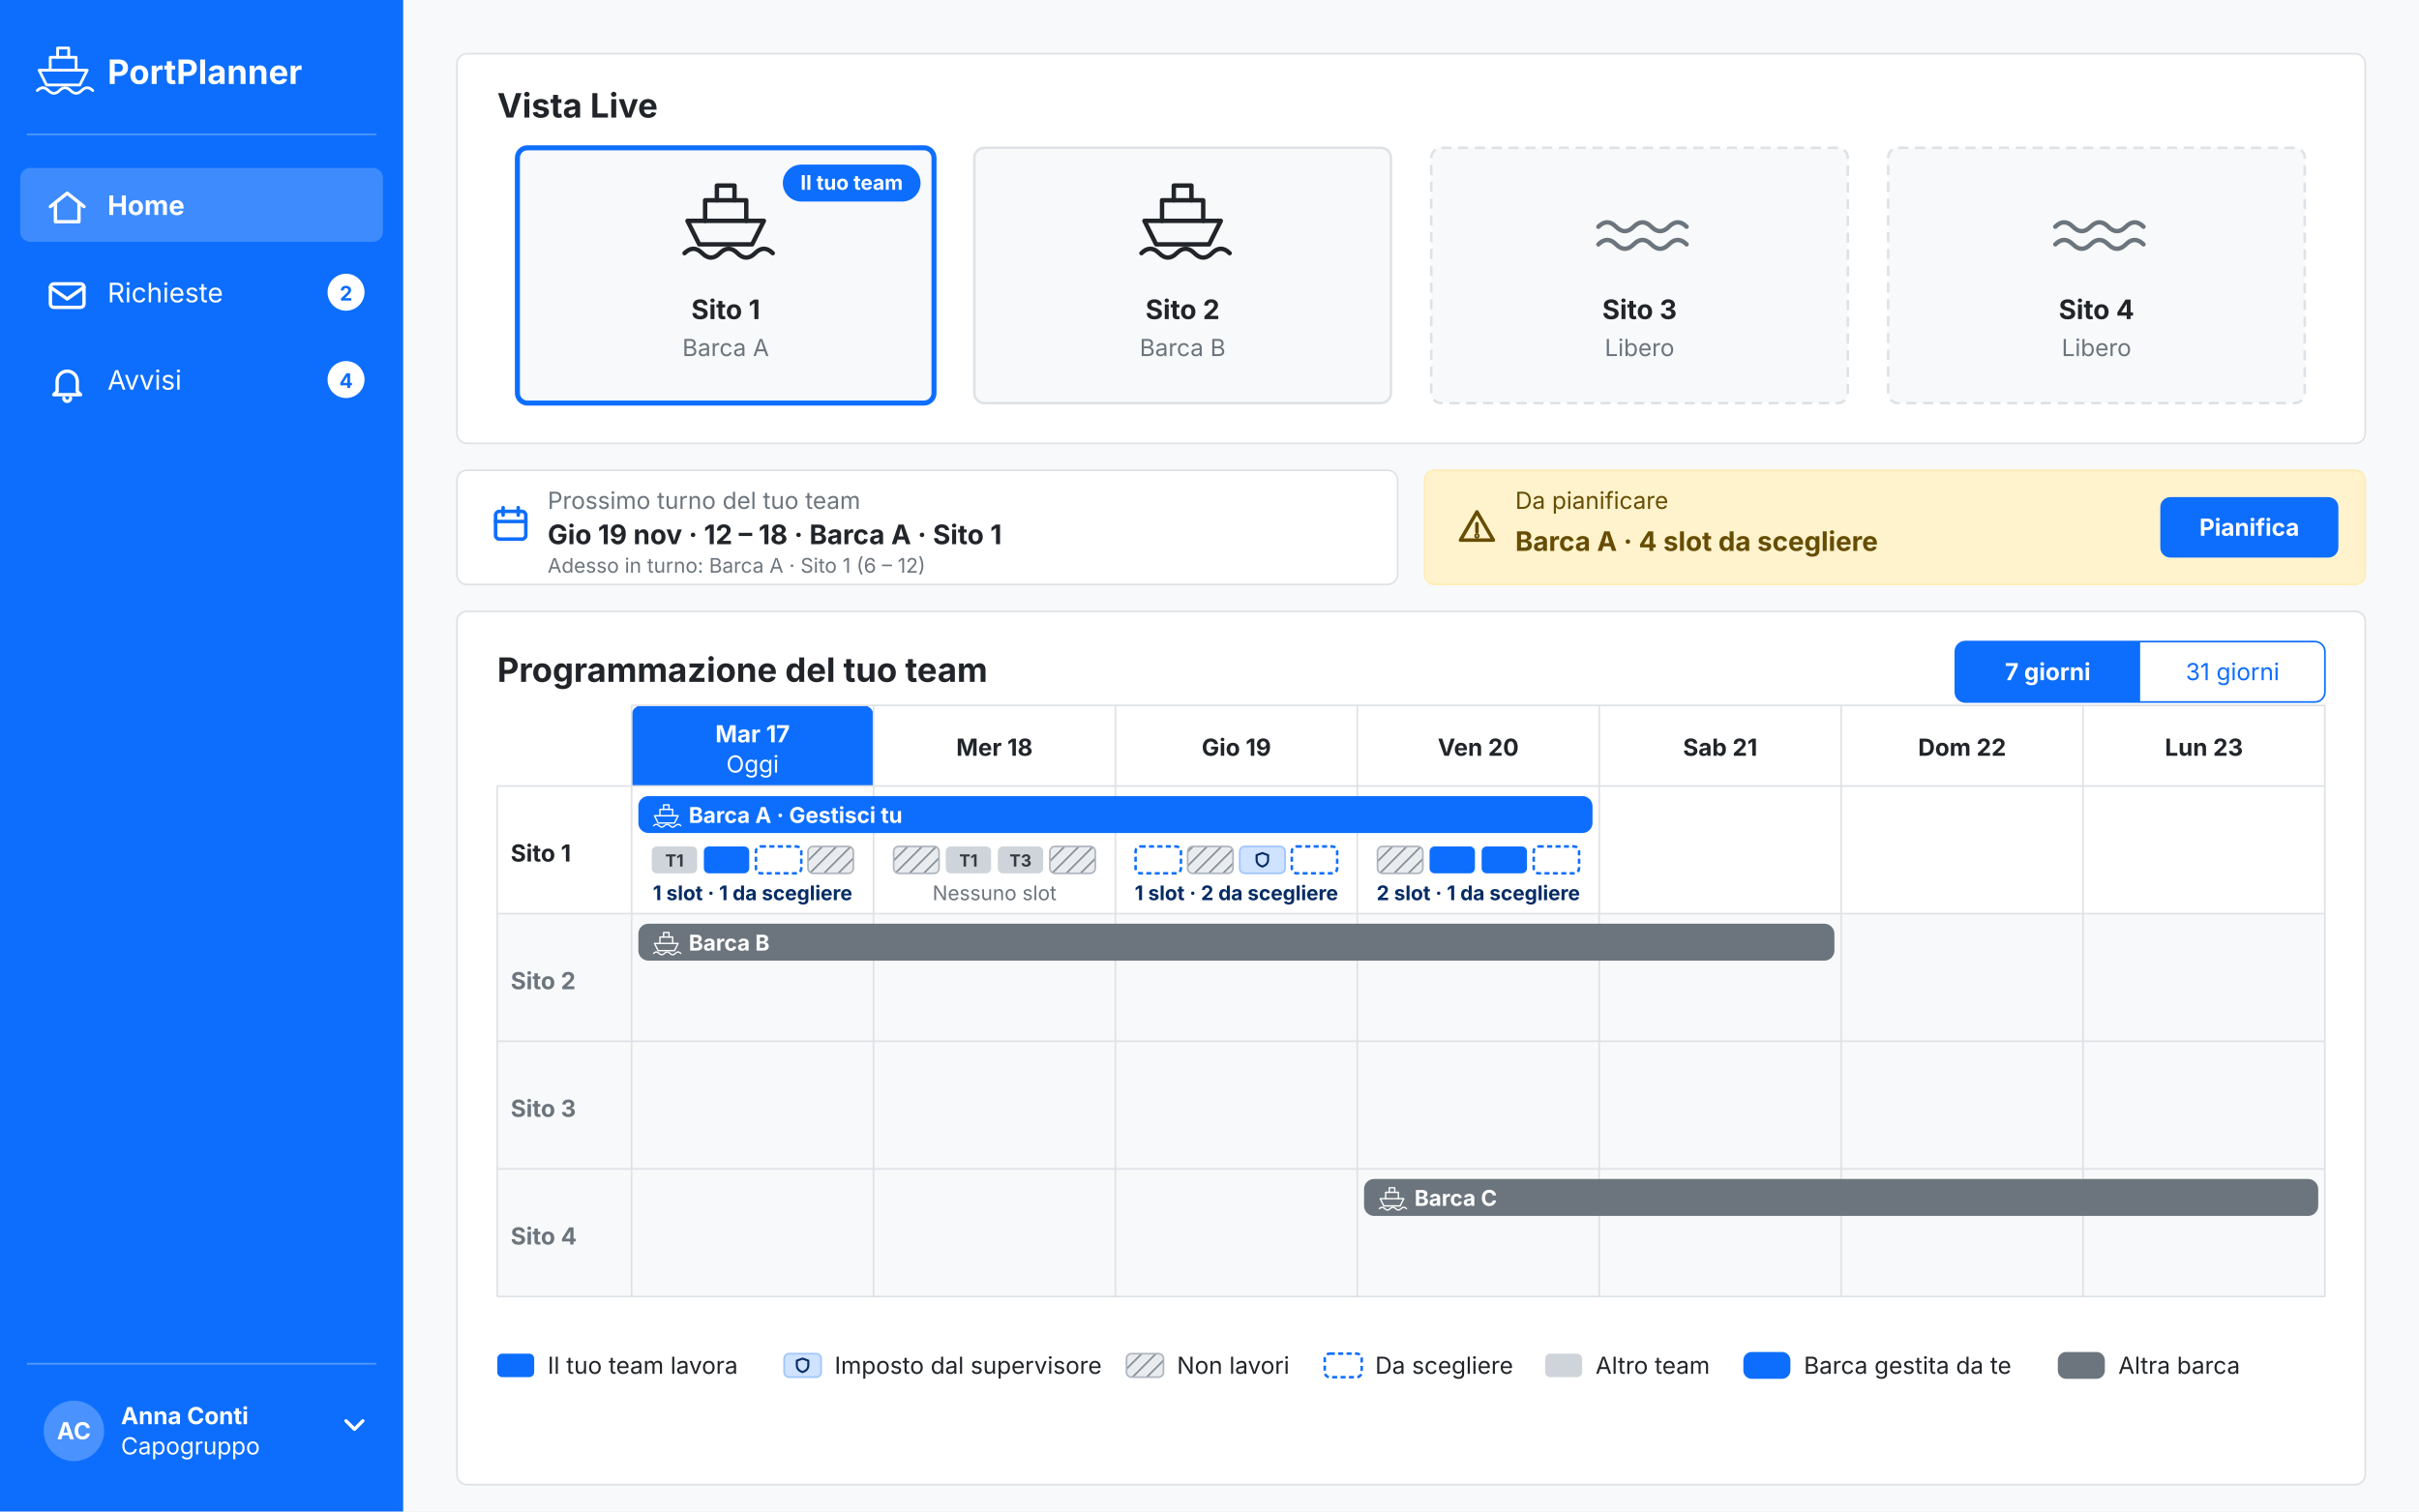
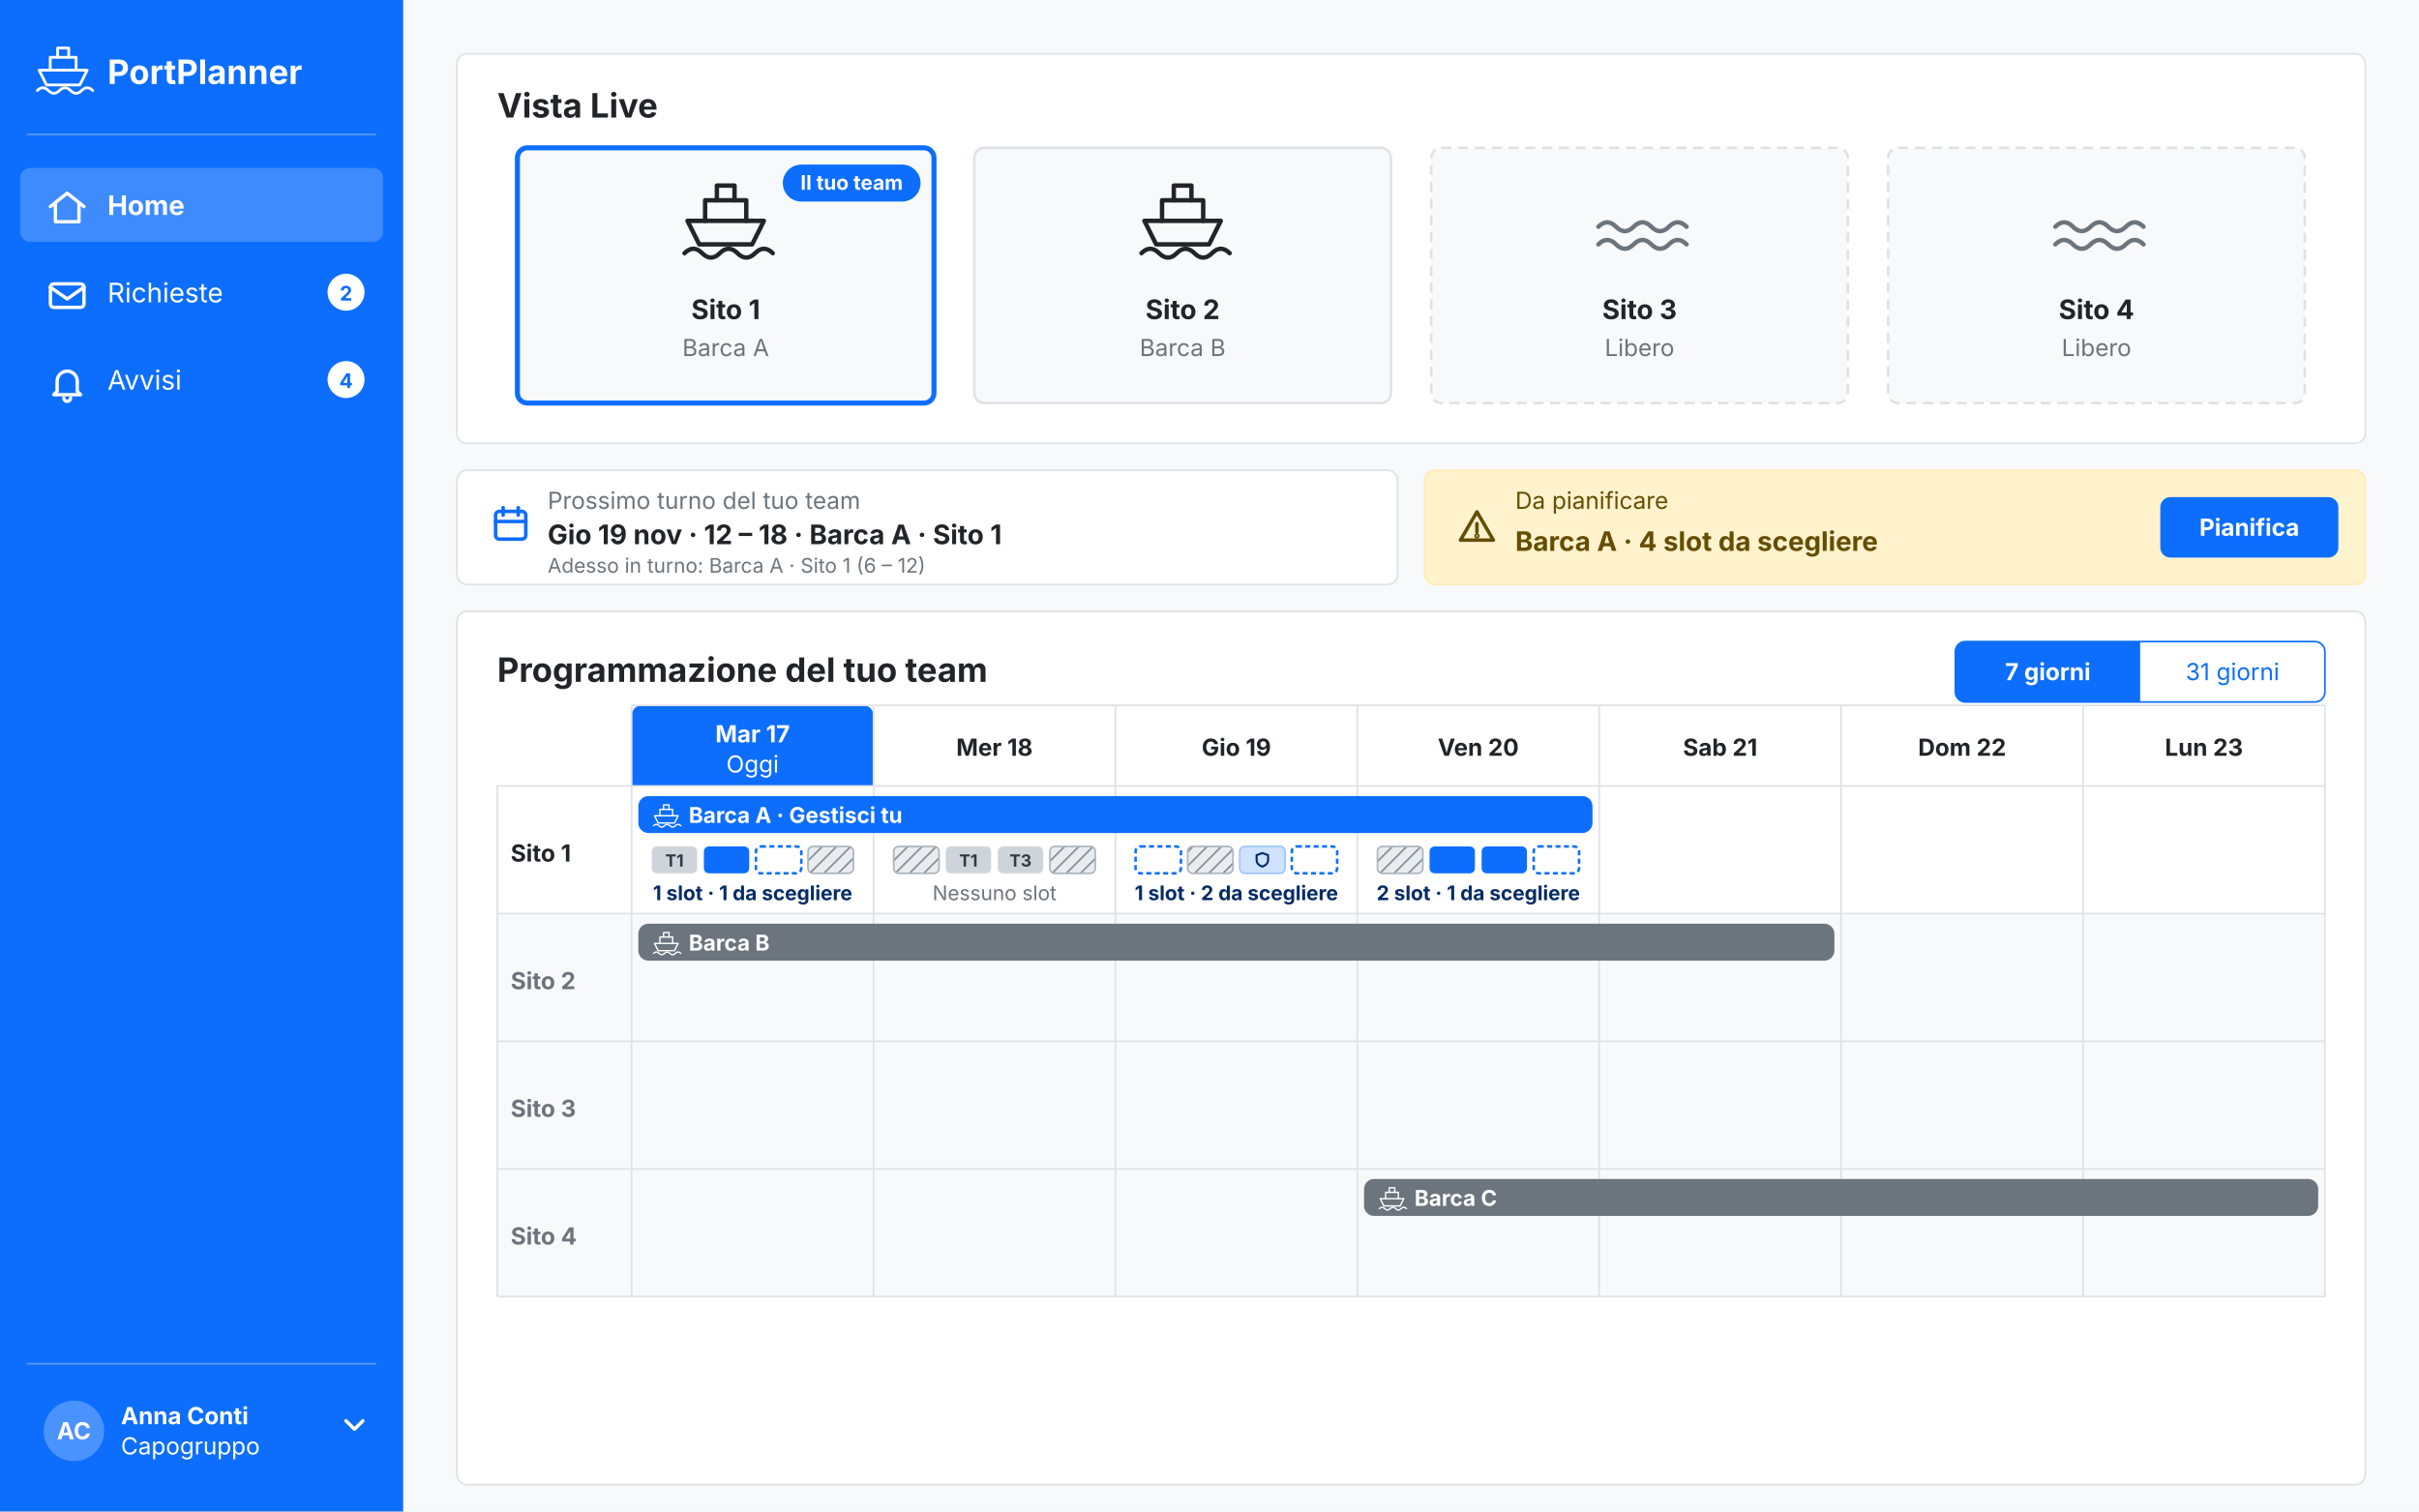
<svg xmlns="http://www.w3.org/2000/svg" width="1440" height="900" viewBox="0 0 1440 900">
  <defs>
    <pattern id="cap-hatch" width="6" height="6" patternUnits="userSpaceOnUse" patternTransform="rotate(45)">
      <rect width="6" height="6" fill="#E9ECEF" />
      <line x1="0" y1="0" x2="0" y2="6" stroke="#868E96" stroke-width="2" />
    </pattern>
  </defs>
  <rect id="Sfondo" width="1440" height="900" fill="#F8F9FA" />
  <g id="Sidebar">
    <rect x="0" y="0" width="240" height="900" fill="#0D6EFD" />
    <g id="Logo-nave" transform="translate(20 22) scale(0.55)" fill="none" stroke="#FFFFFF" stroke-width="3" stroke-linecap="round" stroke-linejoin="round">
      <path d="M6 36 H58 L50 52 H14 Z" />
      <path d="M18 36 V22 H46 V36" />
      <path d="M26 22 V12 H38 V22" />
      <path d="M4 58 q6 -6 12 0 t12 0 t12 0 t12 0 t12 0" />
    </g>
    <text x="64" y="50" font-family="Inter, system-ui, 'Segoe UI', sans-serif" font-size="20" font-weight="700" fill="#FFFFFF" text-anchor="start">PortPlanner</text>
    <line x1="16" y1="80" x2="224" y2="80" stroke="#FFFFFF" stroke-opacity="0.3" />
    <rect id="Nav-Home-attivo" x="12" y="100" width="216" height="44" rx="6" fill="#FFFFFF" fill-opacity="0.2" />
    <g transform="translate(28 112)" fill="none" stroke="#FFFFFF" stroke-width="2" stroke-linecap="round" stroke-linejoin="round">
      <path d="M2 11 L12 3 L22 11" />
      <path d="M5 9 V20 H19 V9" />
    </g>
    <text x="64" y="128" font-family="Inter, system-ui, 'Segoe UI', sans-serif" font-size="16" font-weight="700" fill="#FFFFFF" text-anchor="start">Home</text>
    <g transform="translate(28 164)" fill="none" stroke="#FFFFFF" stroke-width="2" stroke-linecap="round" stroke-linejoin="round">
      <rect x="2" y="5" width="20" height="14" rx="2" />
      <path d="M2 7 L12 14 L22 7" />
    </g>
    <text x="64" y="180" font-family="Inter, system-ui, 'Segoe UI', sans-serif" font-size="16" font-weight="400" fill="#FFFFFF" text-anchor="start">Richieste</text>
    <g id="Badge-richieste">
      <circle cx="206" cy="174" r="11" fill="#FFFFFF" />
    </g>
    <text x="206" y="179" font-family="Inter, system-ui, 'Segoe UI', sans-serif" font-size="12" font-weight="700" fill="#0D6EFD" text-anchor="middle">2</text>
    <g transform="translate(28 216)" fill="none" stroke="#FFFFFF" stroke-width="2" stroke-linecap="round" stroke-linejoin="round">
      <path d="M6 17 V11 a6 6 0 0 1 12 0 V17 L20 19 H4 Z" />
      <path d="M10 21 a2 2 0 0 0 4 0" />
    </g>
    <text x="64" y="232" font-family="Inter, system-ui, 'Segoe UI', sans-serif" font-size="16" font-weight="400" fill="#FFFFFF" text-anchor="start">Avvisi</text>
    <g id="Badge-avvisi">
      <circle cx="206" cy="226" r="11" fill="#FFFFFF" />
    </g>
    <text x="206" y="231" font-family="Inter, system-ui, 'Segoe UI', sans-serif" font-size="12" font-weight="700" fill="#0D6EFD" text-anchor="middle">4</text>
    <line x1="16" y1="812" x2="224" y2="812" stroke="#FFFFFF" stroke-opacity="0.3" />
    <circle cx="44" cy="852" r="18" fill="#FFFFFF" fill-opacity="0.25" />
    <text x="44" y="857" font-family="Inter, system-ui, 'Segoe UI', sans-serif" font-size="14" font-weight="700" fill="#FFFFFF" text-anchor="middle">AC</text>
    <text x="72" y="848" font-family="Inter, system-ui, 'Segoe UI', sans-serif" font-size="14" font-weight="700" fill="#FFFFFF" text-anchor="start">Anna Conti</text>
    <text x="72" y="866" font-family="Inter, system-ui, 'Segoe UI', sans-serif" font-size="14" font-weight="400" fill="#FFFFFF" text-anchor="start">Capogruppo</text>
    <path d="M206 846 l5 5 l5 -5" fill="none" stroke="#FFFFFF" stroke-width="2" stroke-linecap="round" stroke-linejoin="round" />
  </g>
  <g id="Vista-Live">
    <rect x="272" y="32" width="1136" height="232" rx="6" fill="#FFFFFF" stroke="#DEE2E6" />
    <text x="296" y="70" font-family="Inter, system-ui, 'Segoe UI', sans-serif" font-size="20" font-weight="700" fill="#212529" text-anchor="start">Vista Live</text>
    <rect id="Card-barca-presente-1" x="308" y="88" width="248" height="152" rx="6" fill="#F8F9FA" stroke="#0D6EFD" stroke-width="3" />
    <g id="Icona-nave-1" transform="translate(404 100) scale(0.875)" fill="none" stroke="#212529" stroke-width="3" stroke-linecap="round" stroke-linejoin="round">
      <path d="M6 36 H58 L50 52 H14 Z" />
      <path d="M18 36 V22 H46 V36" />
      <path d="M26 22 V12 H38 V22" />
      <path d="M4 58 q6 -6 12 0 t12 0 t12 0 t12 0 t12 0" />
    </g>
    <text x="432" y="190" font-family="Inter, system-ui, 'Segoe UI', sans-serif" font-size="16" font-weight="700" fill="#212529" text-anchor="middle">Sito 1</text>
    <text x="432" y="212" font-family="Inter, system-ui, 'Segoe UI', sans-serif" font-size="14" font-weight="400" fill="#6C757D" text-anchor="middle">Barca A</text>
    <rect id="Pill-il-tuo-team" x="466" y="98" width="82" height="22" rx="11" fill="#0D6EFD" />
    <text x="507" y="113" font-family="Inter, system-ui, 'Segoe UI', sans-serif" font-size="12" font-weight="700" fill="#FFFFFF" text-anchor="middle">Il tuo team</text>
    <rect id="Card-barca-presente-2" x="580" y="88" width="248" height="152" rx="6" fill="#F8F9FA" stroke="#DEE2E6" stroke-width="1.5" />
    <g id="Icona-nave-2" transform="translate(676 100) scale(0.875)" fill="none" stroke="#212529" stroke-width="3" stroke-linecap="round" stroke-linejoin="round">
      <path d="M6 36 H58 L50 52 H14 Z" />
      <path d="M18 36 V22 H46 V36" />
      <path d="M26 22 V12 H38 V22" />
      <path d="M4 58 q6 -6 12 0 t12 0 t12 0 t12 0 t12 0" />
    </g>
    <text x="704" y="190" font-family="Inter, system-ui, 'Segoe UI', sans-serif" font-size="16" font-weight="700" fill="#212529" text-anchor="middle">Sito 2</text>
    <text x="704" y="212" font-family="Inter, system-ui, 'Segoe UI', sans-serif" font-size="14" font-weight="400" fill="#6C757D" text-anchor="middle">Barca B</text>
    <rect id="Card-barca-sito-libero-3" x="852" y="88" width="248" height="152" rx="6" fill="#F8F9FA" stroke="#DEE2E6" stroke-width="1.5" stroke-dasharray="6 4" />
    <g id="Icona-onda-3" transform="translate(948 100) scale(0.875)" fill="none" stroke="#6C757D" stroke-width="3" stroke-linecap="round" stroke-linejoin="round">
      <path d="M4 40 q6 -6 12 0 t12 0 t12 0 t12 0 t12 0" />
      <path d="M4 52 q6 -6 12 0 t12 0 t12 0 t12 0 t12 0" />
    </g>
    <text x="976" y="190" font-family="Inter, system-ui, 'Segoe UI', sans-serif" font-size="16" font-weight="700" fill="#212529" text-anchor="middle">Sito 3</text>
    <text x="976" y="212" font-family="Inter, system-ui, 'Segoe UI', sans-serif" font-size="14" font-weight="400" fill="#6C757D" text-anchor="middle">Libero</text>
    <rect id="Card-barca-sito-libero-4" x="1124" y="88" width="248" height="152" rx="6" fill="#F8F9FA" stroke="#DEE2E6" stroke-width="1.5" stroke-dasharray="6 4" />
    <g id="Icona-onda-4" transform="translate(1220 100) scale(0.875)" fill="none" stroke="#6C757D" stroke-width="3" stroke-linecap="round" stroke-linejoin="round">
      <path d="M4 40 q6 -6 12 0 t12 0 t12 0 t12 0 t12 0" />
      <path d="M4 52 q6 -6 12 0 t12 0 t12 0 t12 0 t12 0" />
    </g>
    <text x="1248" y="190" font-family="Inter, system-ui, 'Segoe UI', sans-serif" font-size="16" font-weight="700" fill="#212529" text-anchor="middle">Sito 4</text>
    <text x="1248" y="212" font-family="Inter, system-ui, 'Segoe UI', sans-serif" font-size="14" font-weight="400" fill="#6C757D" text-anchor="middle">Libero</text>
  </g>
  <g id="Riepilogo">
    <rect id="Riquadro-prossimo-turno" x="272" y="280" width="560" height="68" rx="6" fill="#FFFFFF" stroke="#DEE2E6" />
    <g id="Icona-calendario" transform="translate(292 300) scale(1.5)" fill="none" stroke="#0D6EFD" stroke-width="1.4" stroke-linecap="round" stroke-linejoin="round">
      <rect x="2" y="3" width="12" height="11" rx="1.5" />
      <path d="M2 7 H14 M5 1.5 V4.5 M11 1.5 V4.5" />
    </g>
    <text x="326" y="303" font-family="Inter, system-ui, 'Segoe UI', sans-serif" font-size="14" font-weight="400" fill="#6C757D" text-anchor="start">Prossimo turno del tuo team</text>
    <text x="326" y="324" font-family="Inter, system-ui, 'Segoe UI', sans-serif" font-size="16" font-weight="700" fill="#212529" text-anchor="start">Gio 19 nov · 12 – 18 · Barca A · Sito 1</text>
    <text x="326" y="341" font-family="Inter, system-ui, 'Segoe UI', sans-serif" font-size="12" font-weight="400" fill="#6C757D" text-anchor="start">Adesso in turno: Barca A · Sito 1 (6 – 12)</text>
    <rect id="Riquadro-da-pianificare" x="848" y="280" width="560" height="68" rx="6" fill="#FFF3CD" stroke="#FFECB5" />
    <g id="Icona-avviso" transform="translate(868 302) scale(1.4)" fill="none" stroke="#664D03" stroke-width="1.5" stroke-linecap="round" stroke-linejoin="round">
      <path d="M8 2 L15 14 H1 Z" />
      <path d="M8 7 V10.5" />
      <circle cx="8" cy="12.2" r="0.4" />
    </g>
    <text x="902" y="303" font-family="Inter, system-ui, 'Segoe UI', sans-serif" font-size="14" font-weight="400" fill="#664D03" text-anchor="start">Da pianificare</text>
    <text x="902" y="328" font-family="Inter, system-ui, 'Segoe UI', sans-serif" font-size="16" font-weight="700" fill="#664D03" text-anchor="start">Barca A · 4 slot da scegliere</text>
    <rect id="Pulsante-pianifica" x="1286" y="296" width="106" height="36" rx="6" fill="#0D6EFD" />
    <text x="1339" y="319" font-family="Inter, system-ui, 'Segoe UI', sans-serif" font-size="14" font-weight="700" fill="#FFFFFF" text-anchor="middle">Pianifica</text>
  </g>
  <g id="Griglia">
    <rect x="272" y="364" width="1136" height="520" rx="6" fill="#FFFFFF" stroke="#DEE2E6" />
    <text x="296" y="406" font-family="Inter, system-ui, 'Segoe UI', sans-serif" font-size="20" font-weight="700" fill="#212529" text-anchor="start">Programmazione del tuo team</text>
    <g id="Filtro-7-31-giorni">
      <rect x="1164" y="382" width="220" height="36" rx="6" fill="#FFFFFF" stroke="#0D6EFD" />
      <path d="M1170 382 H1274 V418 H1170 a6 6 0 0 1 -6 -6 V388 a6 6 0 0 1 6 -6 Z" fill="#0D6EFD" />
      <text x="1219" y="405" font-family="Inter, system-ui, 'Segoe UI', sans-serif" font-size="14" font-weight="700" fill="#FFFFFF" text-anchor="middle">7 giorni</text>
      <text x="1329" y="405" font-family="Inter, system-ui, 'Segoe UI', sans-serif" font-size="14" font-weight="400" fill="#0D6EFD" text-anchor="middle">31 giorni</text>
    </g>
    <g id="Intestazione-giorni">
      <path d="M376 468 V426 a6 6 0 0 1 6 -6 H514 a6 6 0 0 1 6 6 V468 Z" fill="#0D6EFD" />
      <text x="448.0" y="442" font-family="Inter, system-ui, 'Segoe UI', sans-serif" font-size="14" font-weight="700" fill="#FFFFFF" text-anchor="middle">Mar 17</text>
      <text x="448.0" y="460" font-family="Inter, system-ui, 'Segoe UI', sans-serif" font-size="14" font-weight="400" fill="#FFFFFF" text-anchor="middle">Oggi</text>
      <text x="592.0" y="450" font-family="Inter, system-ui, 'Segoe UI', sans-serif" font-size="14" font-weight="700" fill="#212529" text-anchor="middle">Mer 18</text>
      <text x="736.0" y="450" font-family="Inter, system-ui, 'Segoe UI', sans-serif" font-size="14" font-weight="700" fill="#212529" text-anchor="middle">Gio 19</text>
      <text x="880.0" y="450" font-family="Inter, system-ui, 'Segoe UI', sans-serif" font-size="14" font-weight="700" fill="#212529" text-anchor="middle">Ven 20</text>
      <text x="1024.0" y="450" font-family="Inter, system-ui, 'Segoe UI', sans-serif" font-size="14" font-weight="700" fill="#212529" text-anchor="middle">Sab 21</text>
      <text x="1168.0" y="450" font-family="Inter, system-ui, 'Segoe UI', sans-serif" font-size="14" font-weight="700" fill="#212529" text-anchor="middle">Dom 22</text>
      <text x="1312.0" y="450" font-family="Inter, system-ui, 'Segoe UI', sans-serif" font-size="14" font-weight="700" fill="#212529" text-anchor="middle">Lun 23</text>
    </g>
    <g id="Righe-sito">
      <rect id="Riga-1-attiva" x="296" y="468" width="1088" height="76" fill="#FFFFFF" />
      <rect id="Riga-2-non-tuo-team" x="296" y="544" width="1088" height="76" fill="#F8F9FA" />
      <rect id="Riga-3-non-tuo-team" x="296" y="620" width="1088" height="76" fill="#F8F9FA" />
      <rect id="Riga-4-non-tuo-team" x="296" y="696" width="1088" height="76" fill="#F8F9FA" />
    </g>
    <g id="Linee-griglia" stroke="#DEE2E6" fill="none">
      <line x1="296" y1="468" x2="1384" y2="468" />
      <line x1="296" y1="544" x2="1384" y2="544" />
      <line x1="296" y1="620" x2="1384" y2="620" />
      <line x1="296" y1="696" x2="1384" y2="696" />
      <line x1="296" y1="772" x2="1384" y2="772" />
      <line x1="296" y1="468" x2="296" y2="772" />
      <line x1="376" y1="420" x2="376" y2="772" />
      <line x1="520" y1="420" x2="520" y2="772" />
      <line x1="664" y1="420" x2="664" y2="772" />
      <line x1="808" y1="420" x2="808" y2="772" />
      <line x1="952" y1="420" x2="952" y2="772" />
      <line x1="1096" y1="420" x2="1096" y2="772" />
      <line x1="1240" y1="420" x2="1240" y2="772" />
      <line x1="1384" y1="420" x2="1384" y2="772" />
      <line x1="376" y1="420" x2="1384" y2="420" />
    </g>
    <text x="304" y="513" font-family="Inter, system-ui, 'Segoe UI', sans-serif" font-size="14" font-weight="700" fill="#212529" text-anchor="start">Sito 1</text>
    <text x="304" y="589" font-family="Inter, system-ui, 'Segoe UI', sans-serif" font-size="14" font-weight="700" fill="#6C757D" text-anchor="start">Sito 2</text>
    <text x="304" y="665" font-family="Inter, system-ui, 'Segoe UI', sans-serif" font-size="14" font-weight="700" fill="#6C757D" text-anchor="start">Sito 3</text>
    <text x="304" y="741" font-family="Inter, system-ui, 'Segoe UI', sans-serif" font-size="14" font-weight="700" fill="#6C757D" text-anchor="start">Sito 4</text>
    <g id="Barre-barca">
      <rect id="Barra-Barca-A" x="380" y="474" width="568" height="22" rx="6" fill="#0D6EFD" />
      <g id="Icona-nave-barra-1" transform="translate(388 476) scale(0.27)" fill="none" stroke="#FFFFFF" stroke-width="3" stroke-linecap="round" stroke-linejoin="round">
        <path d="M6 36 H58 L50 52 H14 Z" />
        <path d="M18 36 V22 H46 V36" />
        <path d="M26 22 V12 H38 V22" />
        <path d="M4 58 q6 -6 12 0 t12 0 t12 0 t12 0 t12 0" />
      </g>
      <text x="410" y="490" font-family="Inter, system-ui, 'Segoe UI', sans-serif" font-size="13" font-weight="700" fill="#FFFFFF" text-anchor="start">Barca A · Gestisci tu</text>
      <rect id="Barra-Barca-B" x="380" y="550" width="712" height="22" rx="6" fill="#6C757D" />
      <g id="Icona-nave-barra-2" transform="translate(388 552) scale(0.27)" fill="none" stroke="#FFFFFF" stroke-width="3" stroke-linecap="round" stroke-linejoin="round">
        <path d="M6 36 H58 L50 52 H14 Z" />
        <path d="M18 36 V22 H46 V36" />
        <path d="M26 22 V12 H38 V22" />
        <path d="M4 58 q6 -6 12 0 t12 0 t12 0 t12 0 t12 0" />
      </g>
      <text x="410" y="566" font-family="Inter, system-ui, 'Segoe UI', sans-serif" font-size="13" font-weight="700" fill="#FFFFFF" text-anchor="start">Barca B</text>
      <rect id="Barra-Barca-C" x="812" y="702" width="568" height="22" rx="6" fill="#6C757D" />
      <g id="Icona-nave-barra-4" transform="translate(820 704) scale(0.27)" fill="none" stroke="#FFFFFF" stroke-width="3" stroke-linecap="round" stroke-linejoin="round">
        <path d="M6 36 H58 L50 52 H14 Z" />
        <path d="M18 36 V22 H46 V36" />
        <path d="M26 22 V12 H38 V22" />
        <path d="M4 58 q6 -6 12 0 t12 0 t12 0 t12 0 t12 0" />
      </g>
      <text x="842" y="718" font-family="Inter, system-ui, 'Segoe UI', sans-serif" font-size="13" font-weight="700" fill="#FFFFFF" text-anchor="start">Barca C</text>
    </g>
    <g id="Celle-Barca-A">
      <rect id="Slot-1-1-O1" x="388" y="504" width="27" height="16" rx="3" fill="#CED4DA" />
      <text x="401.5" y="516" font-family="Inter, system-ui, 'Segoe UI', sans-serif" font-size="10" font-weight="700" fill="#343A40" text-anchor="middle">T1</text>
      <rect id="Slot-1-2-W" x="419" y="504" width="27" height="16" rx="3" fill="#0D6EFD" />
      <rect id="Slot-1-3-E" x="450" y="504" width="27" height="16" rx="3" fill="#FFFFFF" stroke="#0D6EFD" stroke-width="1.5" stroke-dasharray="3 2" />
      <rect id="Slot-1-4-B" x="481" y="504" width="27" height="16" rx="3" fill="url(#cap-hatch)" stroke="#ADB5BD" />
      <text x="448.0" y="536" font-family="Inter, system-ui, 'Segoe UI', sans-serif" font-size="12" font-weight="700" fill="#052C65" text-anchor="middle">1 slot · 1 da scegliere</text>
      <rect id="Slot-2-1-B" x="532" y="504" width="27" height="16" rx="3" fill="url(#cap-hatch)" stroke="#ADB5BD" />
      <rect id="Slot-2-2-O1" x="563" y="504" width="27" height="16" rx="3" fill="#CED4DA" />
      <text x="576.5" y="516" font-family="Inter, system-ui, 'Segoe UI', sans-serif" font-size="10" font-weight="700" fill="#343A40" text-anchor="middle">T1</text>
      <rect id="Slot-2-3-O3" x="594" y="504" width="27" height="16" rx="3" fill="#CED4DA" />
      <text x="607.5" y="516" font-family="Inter, system-ui, 'Segoe UI', sans-serif" font-size="10" font-weight="700" fill="#343A40" text-anchor="middle">T3</text>
      <rect id="Slot-2-4-B" x="625" y="504" width="27" height="16" rx="3" fill="url(#cap-hatch)" stroke="#ADB5BD" />
      <text x="592.0" y="536" font-family="Inter, system-ui, 'Segoe UI', sans-serif" font-size="12" font-weight="400" fill="#6C757D" text-anchor="middle">Nessuno slot</text>
      <rect id="Slot-3-1-E" x="676" y="504" width="27" height="16" rx="3" fill="#FFFFFF" stroke="#0D6EFD" stroke-width="1.5" stroke-dasharray="3 2" />
      <rect id="Slot-3-2-B" x="707" y="504" width="27" height="16" rx="3" fill="url(#cap-hatch)" stroke="#ADB5BD" />
      <rect id="Slot-3-3-S" x="738" y="504" width="27" height="16" rx="3" fill="#CFE2FF" stroke="#9EC5FE" />
      <g id="Scudo-3-3" transform="translate(746.5 507) scale(0.62)" fill="none" stroke="#052C65" stroke-width="2.0" stroke-linecap="round" stroke-linejoin="round">
        <path d="M8 1.5 L13.5 3.5 V8 C13.5 11.5 11 13.5 8 14.5 C5 13.5 2.5 11.5 2.5 8 V3.5 Z" />
      </g>
      <rect id="Slot-3-4-E" x="769" y="504" width="27" height="16" rx="3" fill="#FFFFFF" stroke="#0D6EFD" stroke-width="1.5" stroke-dasharray="3 2" />
      <text x="736.0" y="536" font-family="Inter, system-ui, 'Segoe UI', sans-serif" font-size="12" font-weight="700" fill="#052C65" text-anchor="middle">1 slot · 2 da scegliere</text>
      <rect id="Slot-4-1-B" x="820" y="504" width="27" height="16" rx="3" fill="url(#cap-hatch)" stroke="#ADB5BD" />
      <rect id="Slot-4-2-W" x="851" y="504" width="27" height="16" rx="3" fill="#0D6EFD" />
      <rect id="Slot-4-3-W" x="882" y="504" width="27" height="16" rx="3" fill="#0D6EFD" />
      <rect id="Slot-4-4-E" x="913" y="504" width="27" height="16" rx="3" fill="#FFFFFF" stroke="#0D6EFD" stroke-width="1.5" stroke-dasharray="3 2" />
      <text x="880.0" y="536" font-family="Inter, system-ui, 'Segoe UI', sans-serif" font-size="12" font-weight="700" fill="#052C65" text-anchor="middle">2 slot · 1 da scegliere</text>
    </g>
-     <g id="Legenda">
-       <rect x="296" y="806" width="22" height="14" rx="3" fill="#0D6EFD" />
-       <text x="326" y="818" font-family="Inter, system-ui, 'Segoe UI', sans-serif" font-size="14" font-weight="400" fill="#212529" text-anchor="start">Il tuo team lavora</text>
-       <rect x="466.8" y="806" width="22" height="14" rx="3" fill="#CFE2FF" stroke="#9EC5FE" />
-       <g id="Legenda-scudo" transform="translate(472.8 808) scale(0.62)" fill="none" stroke="#052C65" stroke-width="2.0" stroke-linecap="round" stroke-linejoin="round">
-         <path d="M8 1.5 L13.5 3.5 V8 C13.5 11.5 11 13.5 8 14.5 C5 13.5 2.5 11.5 2.5 8 V3.5 Z" />
-       </g>
-       <text x="496.8" y="818" font-family="Inter, system-ui, 'Segoe UI', sans-serif" font-size="14" font-weight="400" fill="#212529" text-anchor="start">Imposto dal supervisore</text>
-       <rect x="670.6" y="806" width="22" height="14" rx="3" fill="url(#cap-hatch)" stroke="#ADB5BD" />
-       <text x="700.6" y="818" font-family="Inter, system-ui, 'Segoe UI', sans-serif" font-size="14" font-weight="400" fill="#212529" text-anchor="start">Non lavori</text>
-       <rect x="788.6" y="806" width="22" height="14" rx="3" fill="#FFFFFF" stroke="#0D6EFD" stroke-width="1.5" stroke-dasharray="3 2" />
-       <text x="818.6" y="818" font-family="Inter, system-ui, 'Segoe UI', sans-serif" font-size="14" font-weight="400" fill="#212529" text-anchor="start">Da scegliere</text>
-       <rect x="919.8" y="806" width="22" height="14" rx="3" fill="#CED4DA" />
-       <text x="949.8" y="818" font-family="Inter, system-ui, 'Segoe UI', sans-serif" font-size="14" font-weight="400" fill="#212529" text-anchor="start">Altro team</text>
-       <rect x="1037.8" y="805" width="28" height="16" rx="5" fill="#0D6EFD" />
-       <text x="1073.8" y="818" font-family="Inter, system-ui, 'Segoe UI', sans-serif" font-size="14" font-weight="400" fill="#212529" text-anchor="start">Barca gestita da te</text>
-       <rect x="1225.0" y="805" width="28" height="16" rx="5" fill="#6C757D" />
-       <text x="1261.0" y="818" font-family="Inter, system-ui, 'Segoe UI', sans-serif" font-size="14" font-weight="400" fill="#212529" text-anchor="start">Altra barca</text>
-     </g>
  </g>
</svg>
